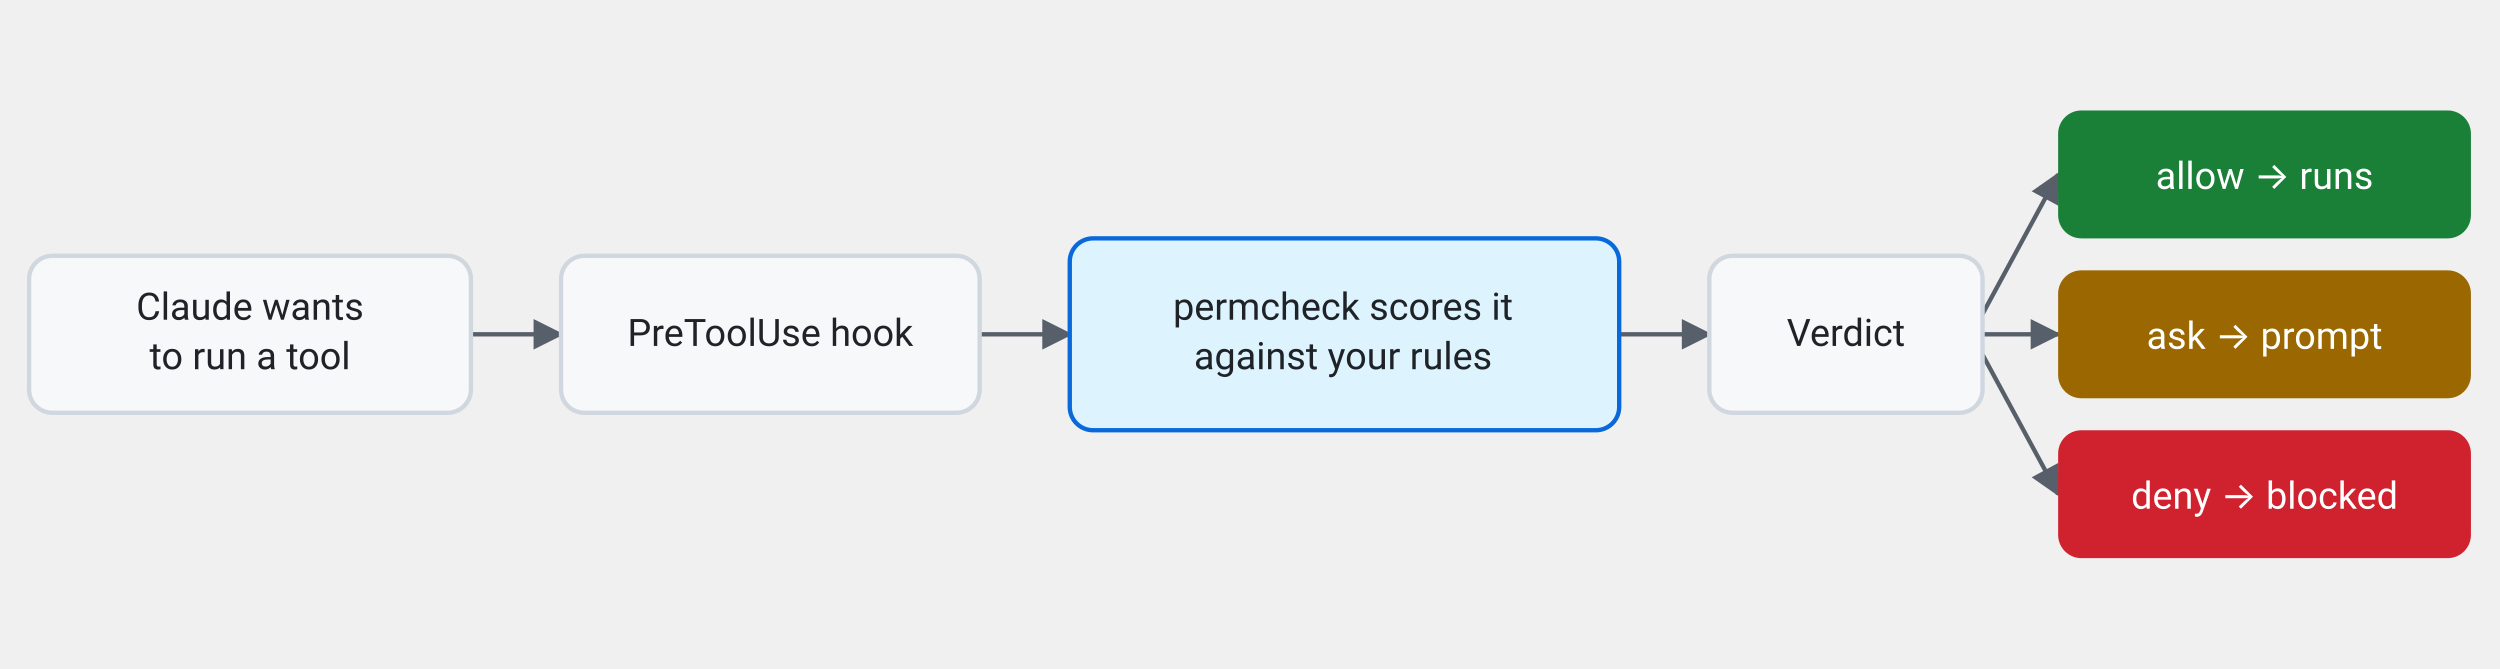
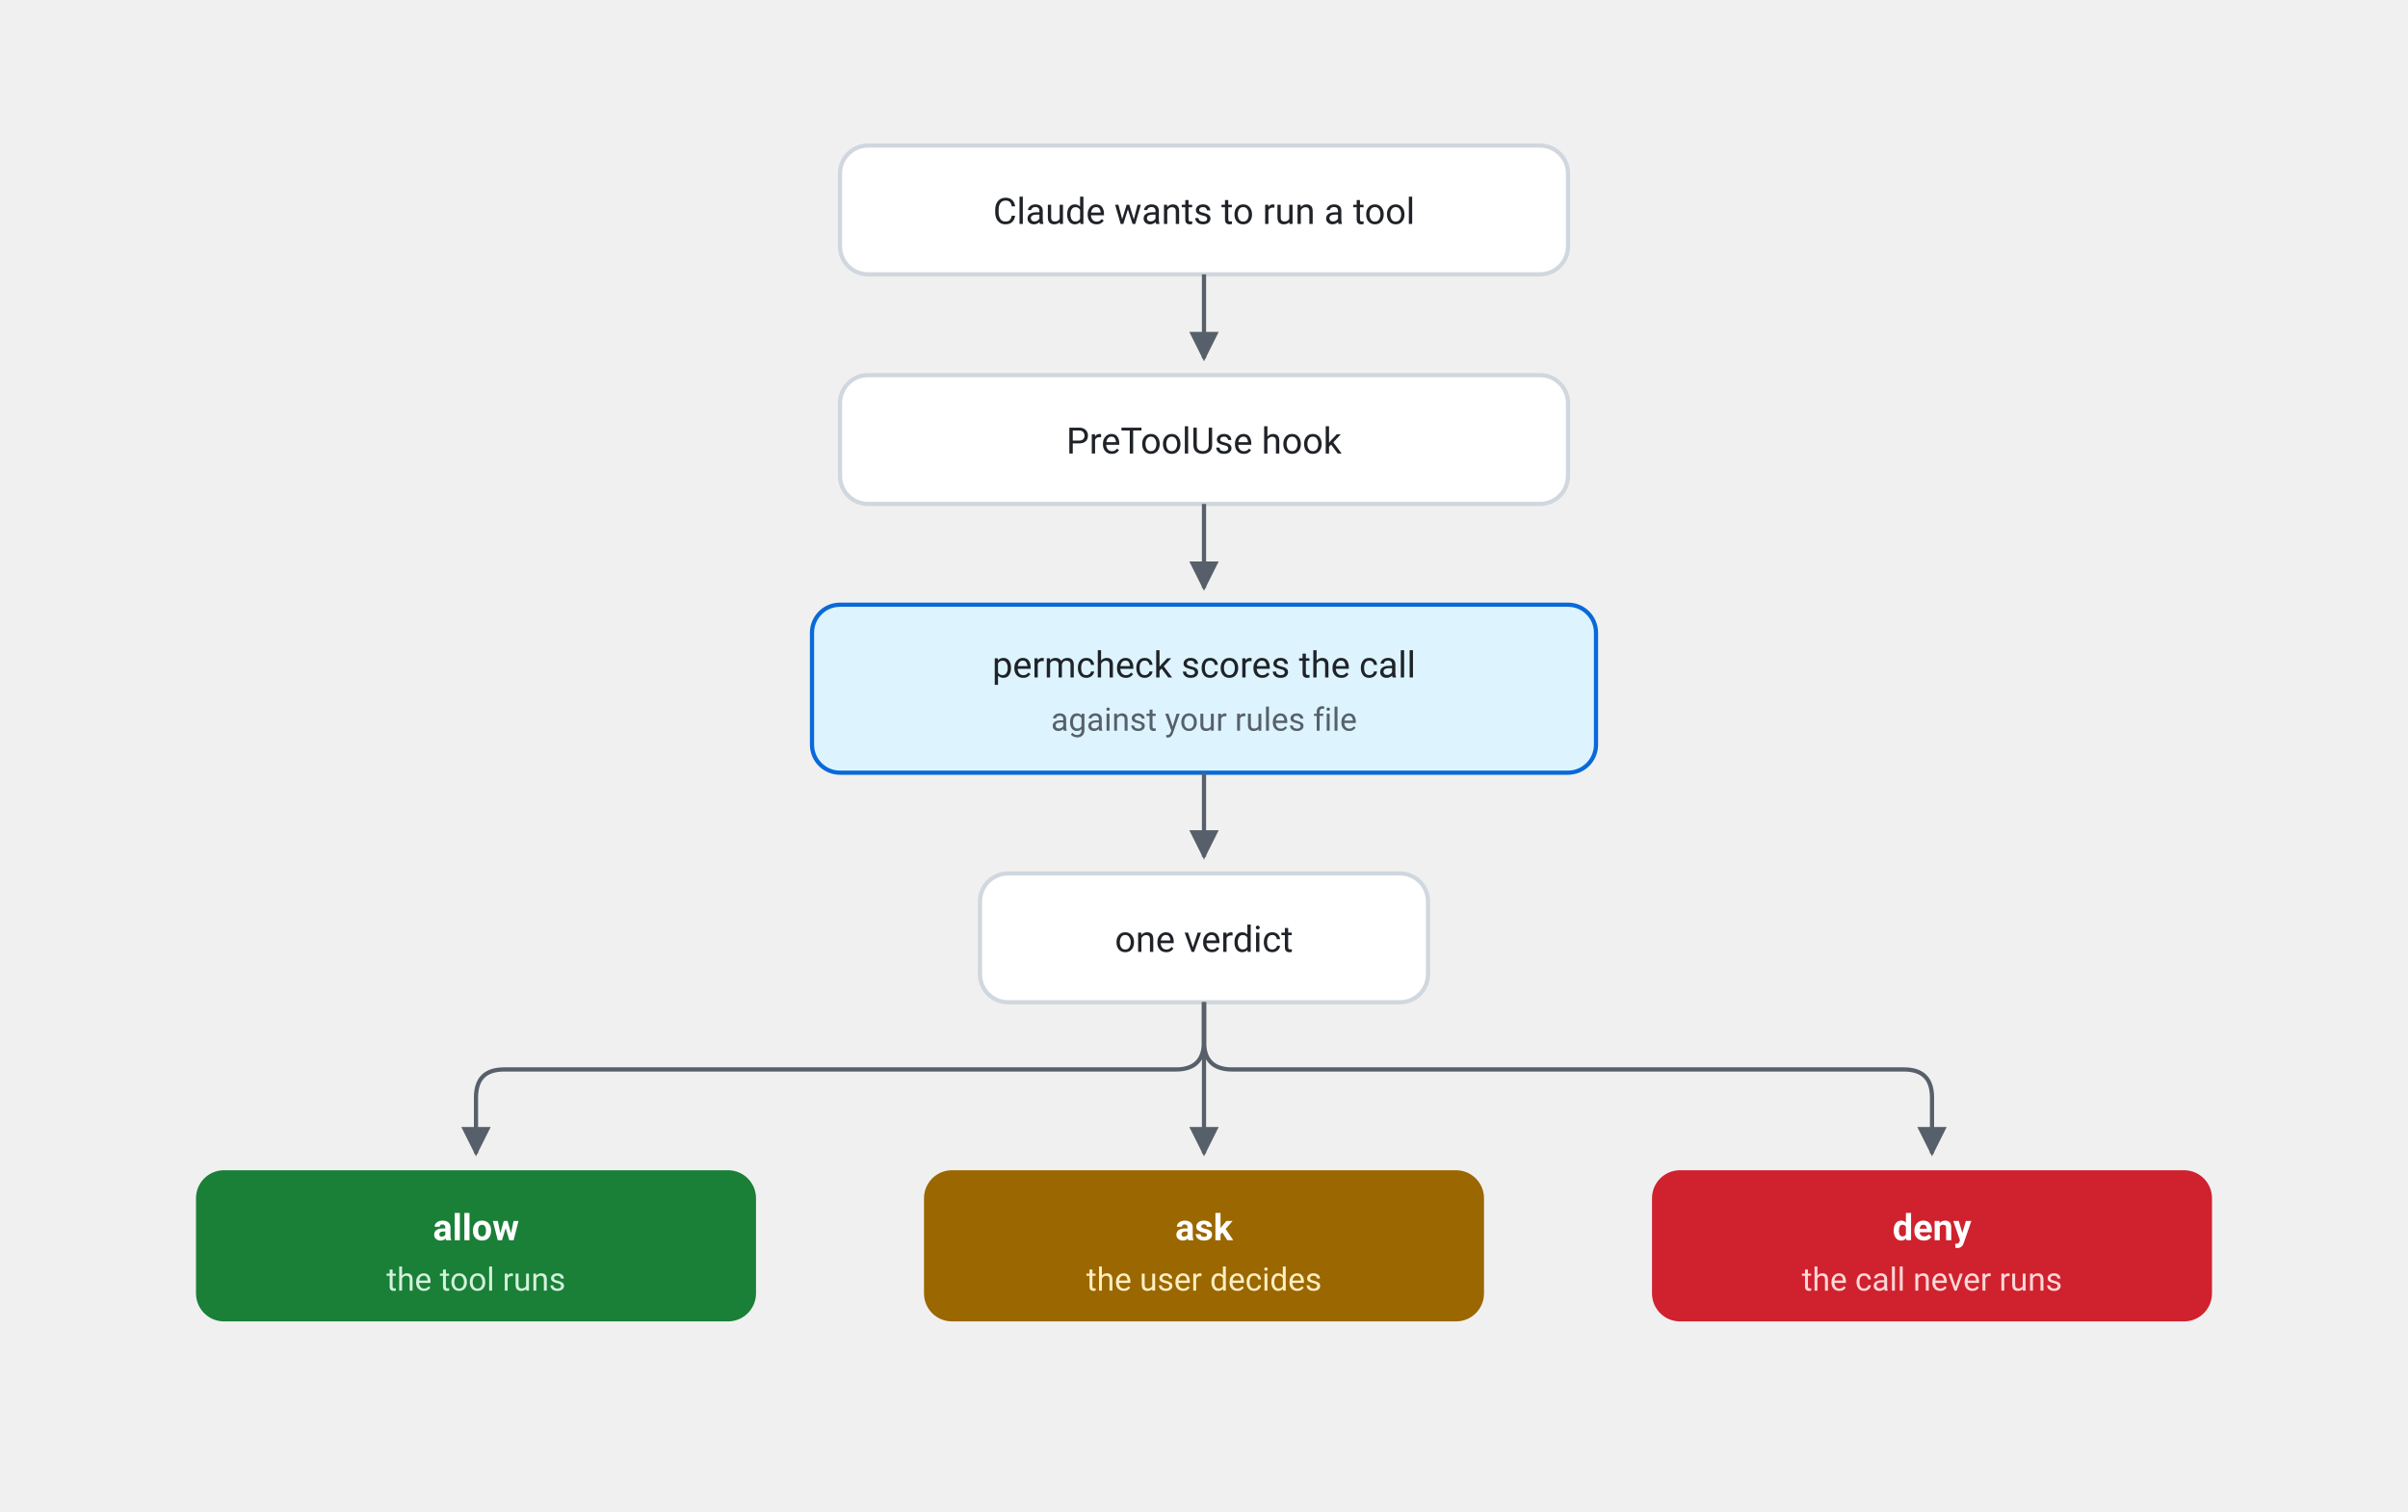
- <svg xmlns="http://www.w3.org/2000/svg" viewBox="0 0 860 230" width="860" height="230" font-family="-apple-system, Segoe UI, Roboto, sans-serif" role="img" aria-label="A tool call passes through the PreToolUse hook, permcheck scores it, and the verdict is allow, ask, or deny.">
+ <svg xmlns="http://www.w3.org/2000/svg" viewBox="0 0 860 540" width="860" height="540" font-family="-apple-system, Segoe UI, Roboto, sans-serif" role="img" aria-label="A tool call passes through the PreToolUse hook, permcheck scores it against your rules, and the verdict is one of allow which runs, ask which prompts, or deny which blocks the call.">
  <defs>
    <marker id="ah1" viewBox="0 0 10 10" refX="9" refY="5" markerWidth="7" markerHeight="7" orient="auto-start-reverse">
      <path d="M0 0 L10 5 L0 10 z" fill="#57606a" />
    </marker>
+     <style>
+       .flow { fill: none; stroke: #57606a; stroke-width: 1.5; marker-end: url(#ah1); }
+       .node { fill: #ffffff; stroke: #d0d7de; stroke-width: 1.5; }
+       .t { font-size: 13px; fill: #1f2328; }
+       .sub { font-size: 11.5px; fill: #57606a; }
+       .w { font-size: 13px; font-weight: 700; fill: #ffffff; }
+     </style>
  </defs>
-   <line x1="162" y1="115" x2="193" y2="115" stroke="#57606a" stroke-width="1.5" marker-end="url(#ah1)" />
-   <line x1="337" y1="115" x2="368" y2="115" stroke="#57606a" stroke-width="1.5" marker-end="url(#ah1)" />
-   <line x1="557" y1="115" x2="588" y2="115" stroke="#57606a" stroke-width="1.5" marker-end="url(#ah1)" />
-   <line x1="682" y1="108" x2="708" y2="60" stroke="#57606a" stroke-width="1.5" marker-end="url(#ah1)" />
-   <line x1="682" y1="115" x2="708" y2="115" stroke="#57606a" stroke-width="1.5" marker-end="url(#ah1)" />
-   <line x1="682" y1="122" x2="708" y2="170" stroke="#57606a" stroke-width="1.5" marker-end="url(#ah1)" />
-   <g font-size="13" fill="#1f2328" text-anchor="middle">
-     <rect x="10" y="88" width="152" height="54" rx="8" fill="#f6f8fa" stroke="#d0d7de" stroke-width="1.5" />
-     <text x="86" y="110">Claude wants</text>
-     <text x="86" y="127">to run a tool</text>
-     <rect x="193" y="88" width="144" height="54" rx="8" fill="#f6f8fa" stroke="#d0d7de" stroke-width="1.5" />
-     <text x="265" y="119">PreToolUse hook</text>
-     <rect x="368" y="82" width="189" height="66" rx="8" fill="#ddf4ff" stroke="#0969da" stroke-width="1.5" />
-     <text x="462" y="110">permcheck scores it</text>
-     <text x="462" y="127">against your rules</text>
-     <rect x="588" y="88" width="94" height="54" rx="8" fill="#f6f8fa" stroke="#d0d7de" stroke-width="1.5" />
-     <text x="635" y="119">Verdict</text>
-     <rect x="708" y="38" width="142" height="44" rx="8" fill="#1a7f37" />
-     <text x="779" y="65" fill="#fff">allow → runs</text>
-     <rect x="708" y="93" width="142" height="44" rx="8" fill="#9a6700" />
-     <text x="779" y="120" fill="#fff">ask → prompt</text>
-     <rect x="708" y="148" width="142" height="44" rx="8" fill="#cf222e" />
-     <text x="779" y="175" fill="#fff">deny → blocked</text>
+   <g text-anchor="middle">
+     <rect class="node" x="300" y="52" width="260" height="46" rx="10" />
+     <text x="430" y="80" class="t">Claude wants to run a tool</text>
+     <rect class="node" x="300" y="134" width="260" height="46" rx="10" />
+     <text x="430" y="162" class="t">PreToolUse hook</text>
+     <rect x="290" y="216" width="280" height="60" rx="10" fill="#ddf4ff" stroke="#0969da" stroke-width="1.5" />
+     <text x="430" y="242" class="t">permcheck scores the call</text>
+     <text x="430" y="261" class="sub">against your rules file</text>
+     <rect class="node" x="350" y="312" width="160" height="46" rx="10" />
+     <text x="430" y="340" class="t">one verdict</text>
+     <rect x="70" y="418" width="200" height="54" rx="10" fill="#1a7f37" />
+     <text x="170" y="443" class="w">allow</text>
+     <text x="170" y="461" font-size="11.5" fill="#d3f2dc">the tool runs</text>
+     <rect x="330" y="418" width="200" height="54" rx="10" fill="#9a6700" />
+     <text x="430" y="443" class="w">ask</text>
+     <text x="430" y="461" font-size="11.5" fill="#ffeec2">the user decides</text>
+     <rect x="590" y="418" width="200" height="54" rx="10" fill="#cf222e" />
+     <text x="690" y="443" class="w">deny</text>
+     <text x="690" y="461" font-size="11.5" fill="#ffd8d8">the call never runs</text>
  </g>
+   <path class="flow" d="M430 98 V128" />
+   <path class="flow" d="M430 180 V210" />
+   <path class="flow" d="M430 276 V306" />
+   <path class="flow" d="M430 358 V372 Q430 382 420 382 H180 Q170 382 170 392 V412" />
+   <path class="flow" d="M430 358 V412" />
+   <path class="flow" d="M430 358 V372 Q430 382 440 382 H680 Q690 382 690 392 V412" />
</svg>
